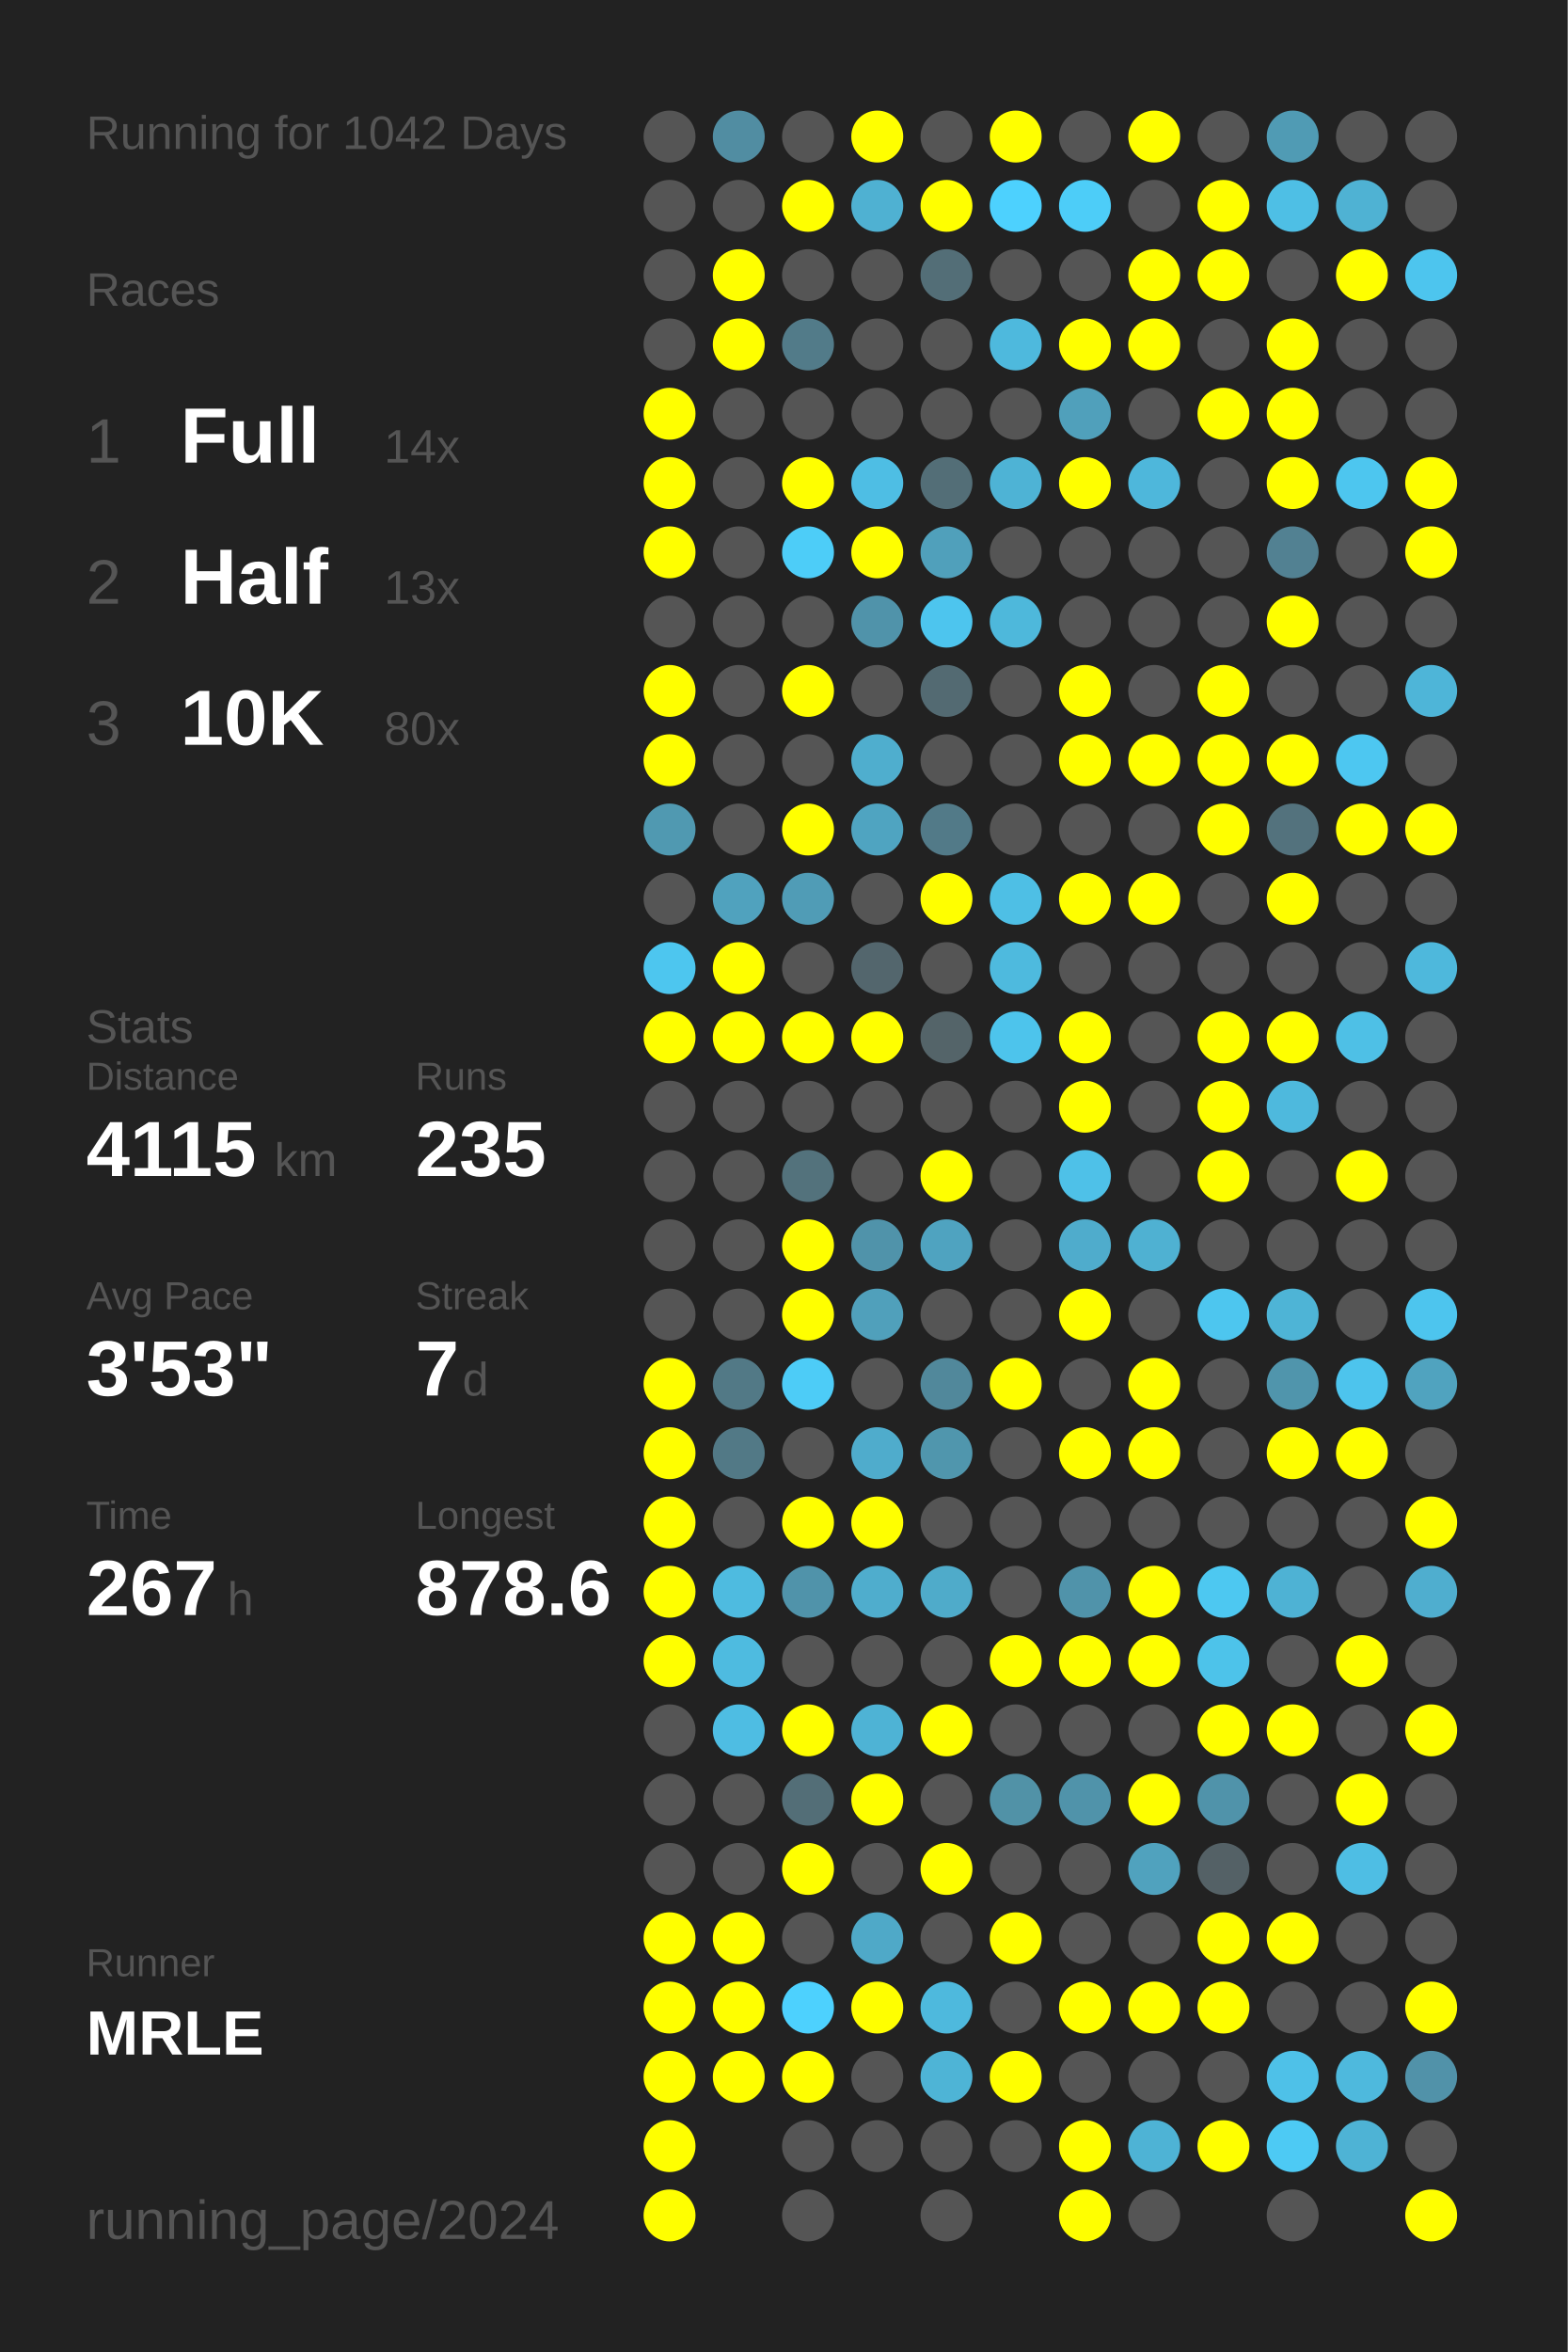
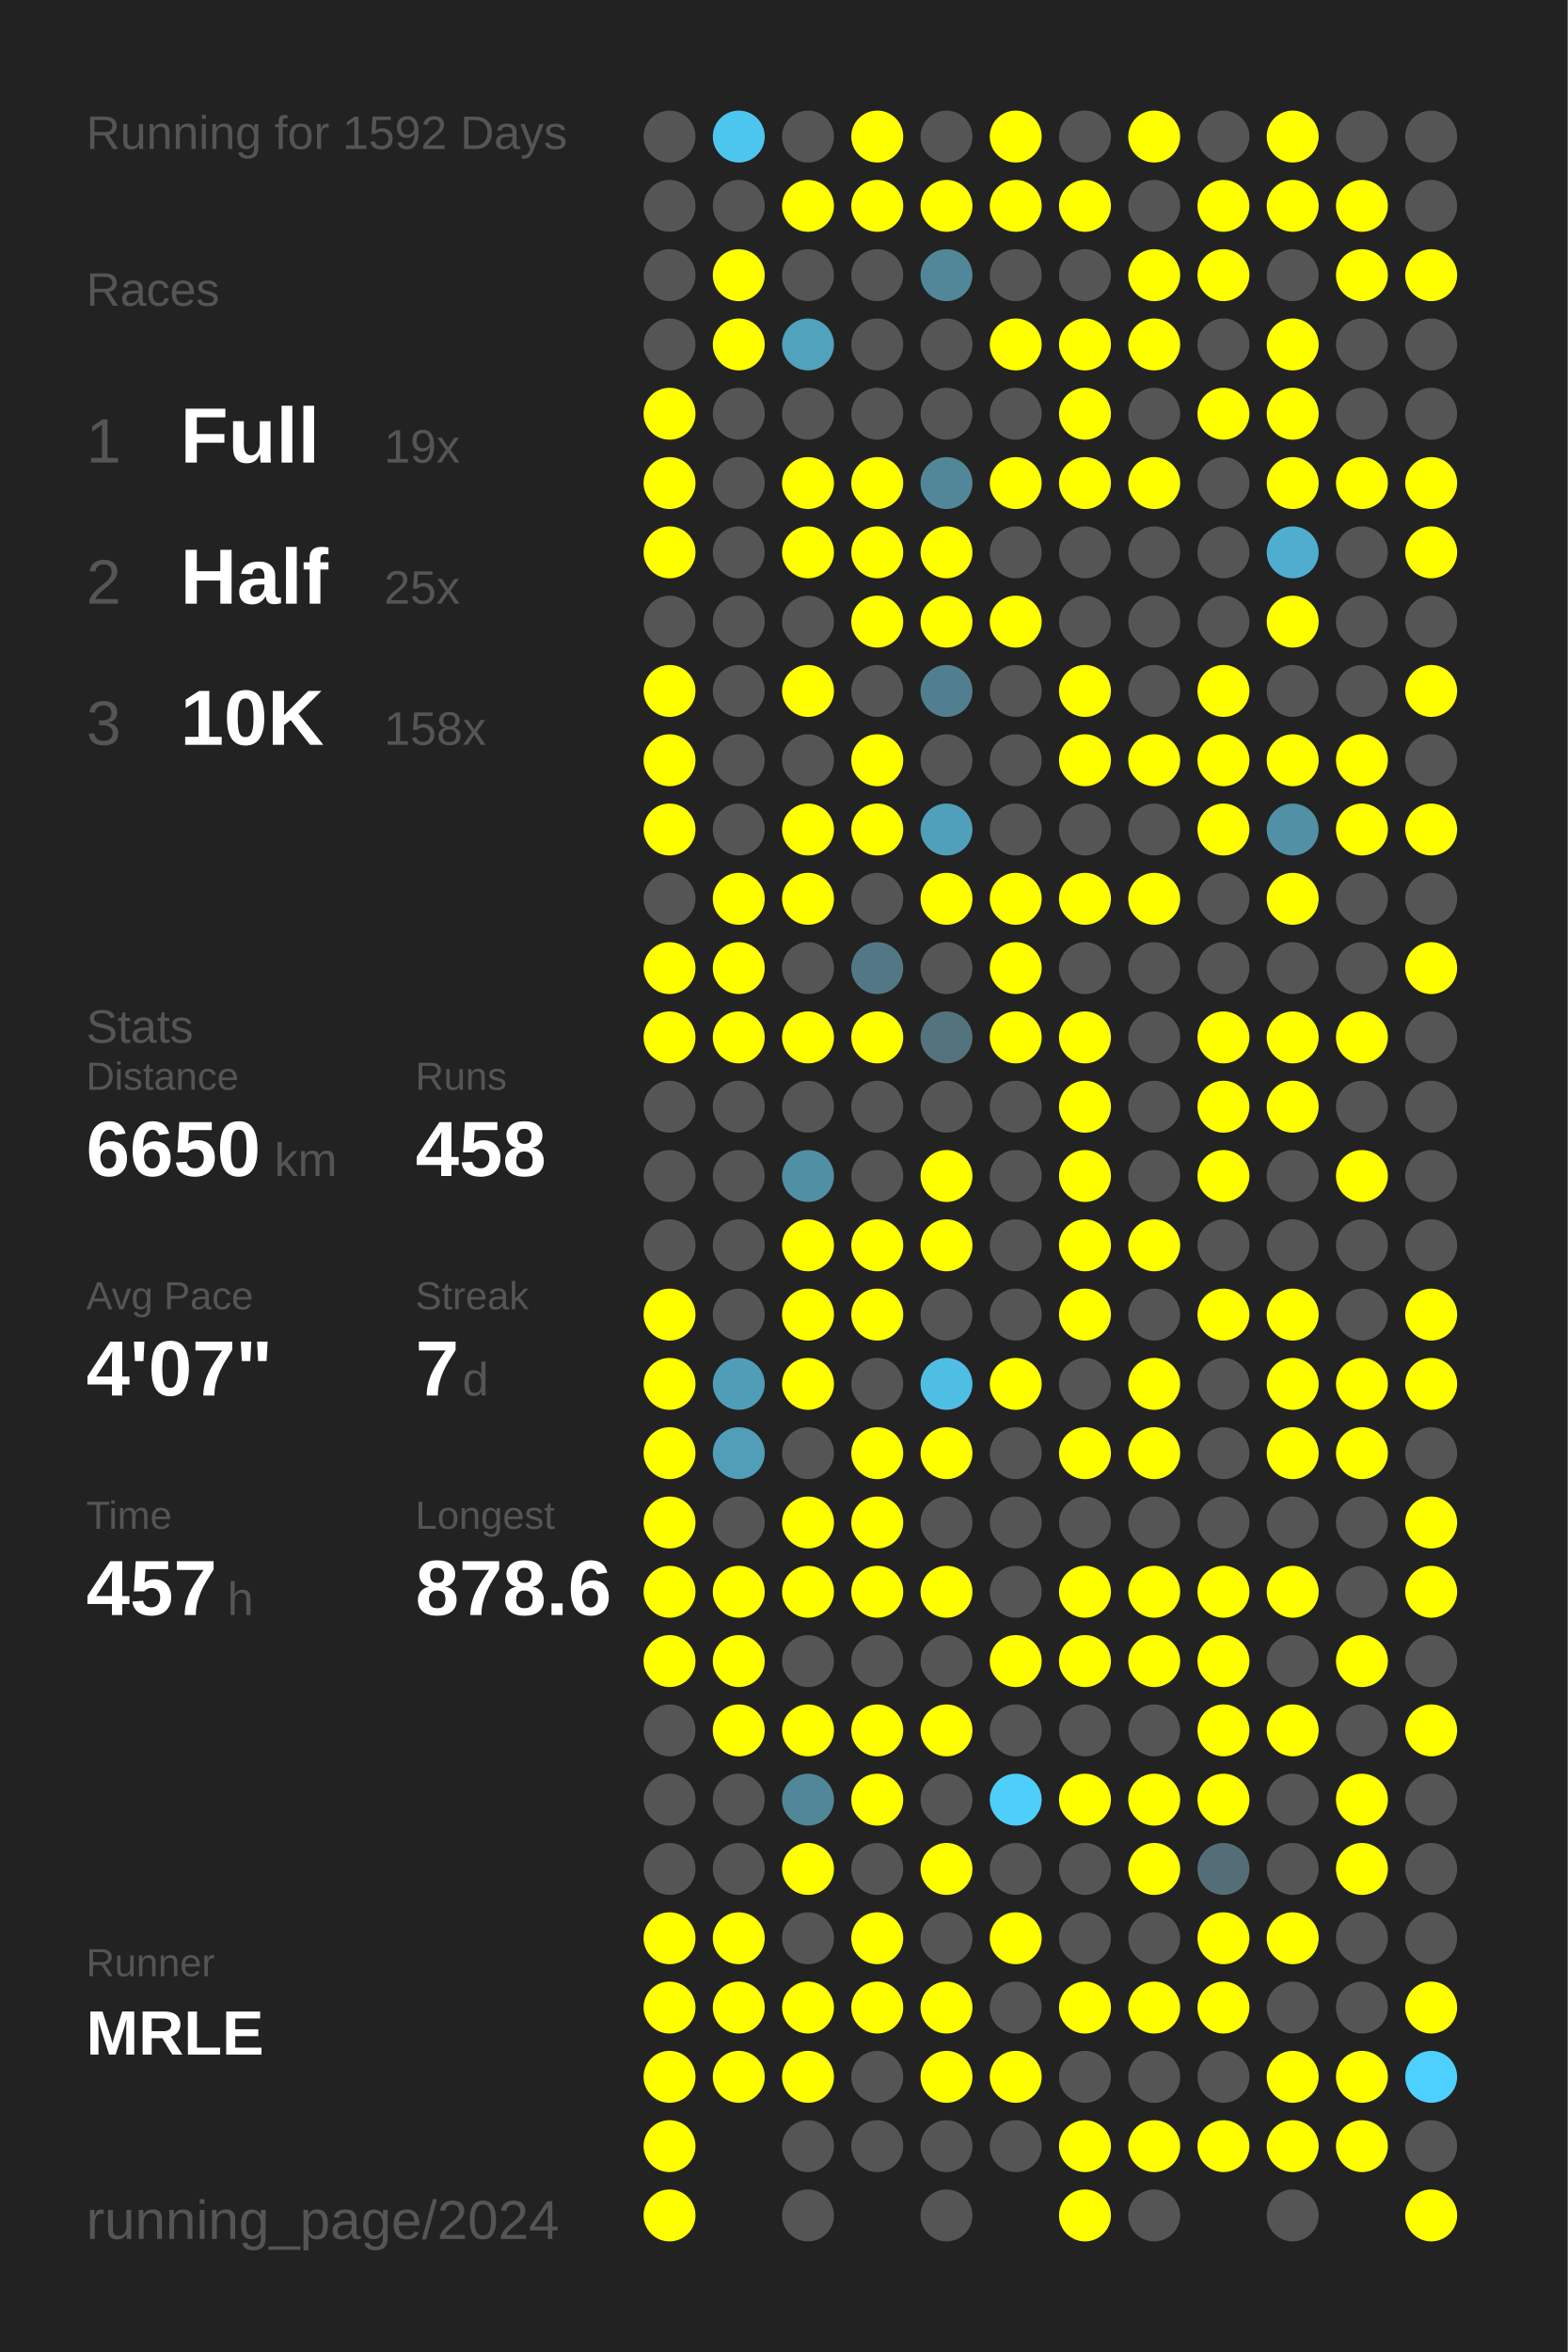
<svg xmlns="http://www.w3.org/2000/svg" baseProfile="full" height="300mm" version="1.1" viewBox="0,0,200,300" width="200mm">
  <defs />
  <rect fill="#222222" height="300" width="200" x="0" y="0" />
-   <text fill="#555555" style="font-size:6px; font-family:Arial;" x="11" y="19">Running for 1042 Days</text>
+   <text fill="#555555" style="font-size:6px; font-family:Arial;" x="11" y="19">Running for 1592 Days</text>
  <text fill="#555555" style="font-size:6px; font-family:Arial;" x="11" y="39">Races</text>
  <text fill="#555555" style="font-size:8px; font-family:Arial;" x="11" y="59">1</text>
  <text fill="#FFFFFF" style="font-size:10px; font-family:Arial; font-weight:bold;" x="23" y="59">Full</text>
-   <text fill="#555555" style="font-size:6px; font-family:Arial;" x="49" y="59">14x</text>
+   <text fill="#555555" style="font-size:6px; font-family:Arial;" x="49" y="59">19x</text>
  <text fill="#555555" style="font-size:8px; font-family:Arial;" x="11" y="77">2</text>
  <text fill="#FFFFFF" style="font-size:10px; font-family:Arial; font-weight:bold;" x="23" y="77">Half</text>
-   <text fill="#555555" style="font-size:6px; font-family:Arial;" x="49" y="77">13x</text>
+   <text fill="#555555" style="font-size:6px; font-family:Arial;" x="49" y="77">25x</text>
  <text fill="#555555" style="font-size:8px; font-family:Arial;" x="11" y="95">3</text>
  <text fill="#FFFFFF" style="font-size:10px; font-family:Arial; font-weight:bold;" x="23" y="95">10K</text>
-   <text fill="#555555" style="font-size:6px; font-family:Arial;" x="49" y="95">80x</text>
+   <text fill="#555555" style="font-size:6px; font-family:Arial;" x="49" y="95">158x</text>
  <text fill="#555555" style="font-size:6px; font-family:Arial;" x="11" y="133">Stats</text>
  <text fill="#555555" style="font-size:5px; font-family:Arial;" x="11" y="139">Distance</text>
-   <text fill="#FFFFFF" style="font-size:10px; font-family:Arial; font-weight:bold;" x="11" y="150">4115</text>
+   <text fill="#FFFFFF" style="font-size:10px; font-family:Arial; font-weight:bold;" x="11" y="150">6650</text>
  <text fill="#555555" style="font-size:6px; font-family:Arial;" x="35" y="150">km</text>
  <text fill="#555555" style="font-size:5px; font-family:Arial;" x="53" y="139">Runs</text>
-   <text fill="#FFFFFF" style="font-size:10px; font-family:Arial; font-weight:bold;" x="53" y="150">235</text>
+   <text fill="#FFFFFF" style="font-size:10px; font-family:Arial; font-weight:bold;" x="53" y="150">458</text>
  <text fill="#555555" style="font-size:5px; font-family:Arial;" x="11" y="167">Avg Pace</text>
-   <text fill="#FFFFFF" style="font-size:10px; font-family:Arial; font-weight:bold;" x="11" y="178">3'53"</text>
+   <text fill="#FFFFFF" style="font-size:10px; font-family:Arial; font-weight:bold;" x="11" y="178">4'07"</text>
  <text fill="#555555" style="font-size:5px; font-family:Arial;" x="53" y="167">Streak</text>
  <text fill="#FFFFFF" style="font-size:10px; font-family:Arial; font-weight:bold;" x="53" y="178">7</text>
  <text fill="#555555" style="font-size:6px; font-family:Arial;" x="59" y="178">d</text>
  <text fill="#555555" style="font-size:5px; font-family:Arial;" x="11" y="195">Time</text>
-   <text fill="#FFFFFF" style="font-size:10px; font-family:Arial; font-weight:bold;" x="11" y="206">267</text>
+   <text fill="#FFFFFF" style="font-size:10px; font-family:Arial; font-weight:bold;" x="11" y="206">457</text>
  <text fill="#555555" style="font-size:6px; font-family:Arial;" x="29" y="206">h</text>
  <text fill="#555555" style="font-size:5px; font-family:Arial;" x="53" y="195">Longest</text>
  <text fill="#FFFFFF" style="font-size:10px; font-family:Arial; font-weight:bold;" x="53" y="206">878.6</text>
  <text fill="#555555" style="font-size:5px; font-family:Arial;" x="11" y="252.065">Runner</text>
  <text fill="#FFFFFF" style="font-size:8px; font-family:Arial; font-weight:bold;" x="11" y="262.065">MRLE</text>
  <text fill="#555555" style="font-size:7px; font-family:Arial;" x="11" y="285.581">running_page/2024</text>
  <circle cx="85.417" cy="17.419" fill="#555555" r="3.312" />
  <circle cx="85.417" cy="26.258" fill="#555555" r="3.312" />
  <circle cx="85.417" cy="35.097" fill="#555555" r="3.312" />
  <circle cx="85.417" cy="43.935" fill="#555555" r="3.312" />
  <circle cx="85.417" cy="52.774" fill="#FFFF00" r="3.312" />
  <circle cx="85.417" cy="61.613" fill="#FFFF00" r="3.312" />
  <circle cx="85.417" cy="70.452" fill="#FFFF00" r="3.312" />
  <circle cx="85.417" cy="79.29" fill="#555555" r="3.312" />
  <circle cx="85.417" cy="88.129" fill="#FFFF00" r="3.312" />
  <circle cx="85.417" cy="96.968" fill="#FFFF00" r="3.312" />
-   <circle cx="85.417" cy="105.806" fill="#5099b1" r="3.312" />
+   <circle cx="85.417" cy="105.806" fill="#FFFF00" r="3.312" />
  <circle cx="85.417" cy="114.645" fill="#555555" r="3.312" />
-   <circle cx="85.417" cy="123.484" fill="#4dc6ef" r="3.312" />
+   <circle cx="85.417" cy="123.484" fill="#FFFF00" r="3.312" />
  <circle cx="85.417" cy="132.323" fill="#FFFF00" r="3.312" />
  <circle cx="85.417" cy="141.161" fill="#555555" r="3.312" />
  <circle cx="85.417" cy="150" fill="#555555" r="3.312" />
  <circle cx="85.417" cy="158.839" fill="#555555" r="3.312" />
-   <circle cx="85.417" cy="167.677" fill="#555555" r="3.312" />
+   <circle cx="85.417" cy="167.677" fill="#FFFF00" r="3.312" />
  <circle cx="85.417" cy="176.516" fill="#FFFF00" r="3.312" />
  <circle cx="85.417" cy="185.355" fill="#FFFF00" r="3.312" />
  <circle cx="85.417" cy="194.194" fill="#FFFF00" r="3.312" />
  <circle cx="85.417" cy="203.032" fill="#FFFF00" r="3.312" />
  <circle cx="85.417" cy="211.871" fill="#FFFF00" r="3.312" />
  <circle cx="85.417" cy="220.71" fill="#555555" r="3.312" />
  <circle cx="85.417" cy="229.548" fill="#555555" r="3.312" />
  <circle cx="85.417" cy="238.387" fill="#555555" r="3.312" />
  <circle cx="85.417" cy="247.226" fill="#FFFF00" r="3.312" />
  <circle cx="85.417" cy="256.065" fill="#FFFF00" r="3.312" />
  <circle cx="85.417" cy="264.903" fill="#FFFF00" r="3.312" />
  <circle cx="85.417" cy="273.742" fill="#FFFF00" r="3.312" />
  <circle cx="85.417" cy="282.581" fill="#FFFF00" r="3.312" />
-   <circle cx="94.25" cy="17.419" fill="#518da2" r="3.312" />
+   <circle cx="94.25" cy="17.419" fill="#4dc6ef" r="3.312" />
  <circle cx="94.25" cy="26.258" fill="#555555" r="3.312" />
  <circle cx="94.25" cy="35.097" fill="#FFFF00" r="3.312" />
  <circle cx="94.25" cy="43.935" fill="#FFFF00" r="3.312" />
  <circle cx="94.25" cy="52.774" fill="#555555" r="3.312" />
  <circle cx="94.25" cy="61.613" fill="#555555" r="3.312" />
  <circle cx="94.25" cy="70.452" fill="#555555" r="3.312" />
  <circle cx="94.25" cy="79.29" fill="#555555" r="3.312" />
  <circle cx="94.25" cy="88.129" fill="#555555" r="3.312" />
  <circle cx="94.25" cy="96.968" fill="#555555" r="3.312" />
  <circle cx="94.25" cy="105.806" fill="#555555" r="3.312" />
-   <circle cx="94.25" cy="114.645" fill="#50a2be" r="3.312" />
+   <circle cx="94.25" cy="114.645" fill="#FFFF00" r="3.312" />
  <circle cx="94.25" cy="123.484" fill="#FFFF00" r="3.312" />
  <circle cx="94.25" cy="132.323" fill="#FFFF00" r="3.312" />
  <circle cx="94.25" cy="141.161" fill="#555555" r="3.312" />
  <circle cx="94.25" cy="150" fill="#555555" r="3.312" />
  <circle cx="94.25" cy="158.839" fill="#555555" r="3.312" />
  <circle cx="94.25" cy="167.677" fill="#555555" r="3.312" />
-   <circle cx="94.25" cy="176.516" fill="#527986" r="3.312" />
-   <circle cx="94.25" cy="185.355" fill="#527986" r="3.312" />
+   <circle cx="94.25" cy="176.516" fill="#509db7" r="3.312" />
+   <circle cx="94.25" cy="185.355" fill="#509eb8" r="3.312" />
  <circle cx="94.25" cy="194.194" fill="#555555" r="3.312" />
-   <circle cx="94.25" cy="203.032" fill="#4ebbe0" r="3.312" />
-   <circle cx="94.25" cy="211.871" fill="#4ebbe0" r="3.312" />
-   <circle cx="94.25" cy="220.71" fill="#4ebde3" r="3.312" />
+   <circle cx="94.25" cy="203.032" fill="#FFFF00" r="3.312" />
+   <circle cx="94.25" cy="211.871" fill="#FFFF00" r="3.312" />
+   <circle cx="94.25" cy="220.71" fill="#FFFF00" r="3.312" />
  <circle cx="94.25" cy="229.548" fill="#555555" r="3.312" />
  <circle cx="94.25" cy="238.387" fill="#555555" r="3.312" />
  <circle cx="94.25" cy="247.226" fill="#FFFF00" r="3.312" />
  <circle cx="94.25" cy="256.065" fill="#FFFF00" r="3.312" />
  <circle cx="94.25" cy="264.903" fill="#FFFF00" r="3.312" />
  <circle cx="103.083" cy="17.419" fill="#555555" r="3.312" />
  <circle cx="103.083" cy="26.258" fill="#FFFF00" r="3.312" />
  <circle cx="103.083" cy="35.097" fill="#555555" r="3.312" />
-   <circle cx="103.083" cy="43.935" fill="#527b89" r="3.312" />
+   <circle cx="103.083" cy="43.935" fill="#50a2bd" r="3.312" />
  <circle cx="103.083" cy="52.774" fill="#555555" r="3.312" />
  <circle cx="103.083" cy="61.613" fill="#FFFF00" r="3.312" />
-   <circle cx="103.083" cy="70.452" fill="#4dcdf8" r="3.312" />
+   <circle cx="103.083" cy="70.452" fill="#FFFF00" r="3.312" />
  <circle cx="103.083" cy="79.29" fill="#555555" r="3.312" />
  <circle cx="103.083" cy="88.129" fill="#FFFF00" r="3.312" />
  <circle cx="103.083" cy="96.968" fill="#555555" r="3.312" />
  <circle cx="103.083" cy="105.806" fill="#FFFF00" r="3.312" />
-   <circle cx="103.083" cy="114.645" fill="#509cb6" r="3.312" />
+   <circle cx="103.083" cy="114.645" fill="#FFFF00" r="3.312" />
  <circle cx="103.083" cy="123.484" fill="#555555" r="3.312" />
  <circle cx="103.083" cy="132.323" fill="#FFFF00" r="3.312" />
  <circle cx="103.083" cy="141.161" fill="#555555" r="3.312" />
-   <circle cx="103.083" cy="150" fill="#53727c" r="3.312" />
+   <circle cx="103.083" cy="150" fill="#518fa4" r="3.312" />
  <circle cx="103.083" cy="158.839" fill="#FFFF00" r="3.312" />
  <circle cx="103.083" cy="167.677" fill="#FFFF00" r="3.312" />
-   <circle cx="103.083" cy="176.516" fill="#4dccf7" r="3.312" />
+   <circle cx="103.083" cy="176.516" fill="#FFFF00" r="3.312" />
  <circle cx="103.083" cy="185.355" fill="#555555" r="3.312" />
  <circle cx="103.083" cy="194.194" fill="#FFFF00" r="3.312" />
-   <circle cx="103.083" cy="203.032" fill="#5093aa" r="3.312" />
+   <circle cx="103.083" cy="203.032" fill="#FFFF00" r="3.312" />
  <circle cx="103.083" cy="211.871" fill="#555555" r="3.312" />
  <circle cx="103.083" cy="220.71" fill="#FFFF00" r="3.312" />
-   <circle cx="103.083" cy="229.548" fill="#536e77" r="3.312" />
+   <circle cx="103.083" cy="229.548" fill="#518799" r="3.312" />
  <circle cx="103.083" cy="238.387" fill="#FFFF00" r="3.312" />
  <circle cx="103.083" cy="247.226" fill="#555555" r="3.312" />
-   <circle cx="103.083" cy="256.065" fill="#4dd1fe" r="3.312" />
+   <circle cx="103.083" cy="256.065" fill="#FFFF00" r="3.312" />
  <circle cx="103.083" cy="264.903" fill="#FFFF00" r="3.312" />
  <circle cx="103.083" cy="273.742" fill="#555555" r="3.312" />
  <circle cx="103.083" cy="282.581" fill="#555555" r="3.312" />
  <circle cx="111.917" cy="17.419" fill="#FFFF00" r="3.312" />
-   <circle cx="111.917" cy="26.258" fill="#4fb1d2" r="3.312" />
+   <circle cx="111.917" cy="26.258" fill="#FFFF00" r="3.312" />
  <circle cx="111.917" cy="35.097" fill="#555555" r="3.312" />
  <circle cx="111.917" cy="43.935" fill="#555555" r="3.312" />
  <circle cx="111.917" cy="52.774" fill="#555555" r="3.312" />
-   <circle cx="111.917" cy="61.613" fill="#4ebee4" r="3.312" />
+   <circle cx="111.917" cy="61.613" fill="#FFFF00" r="3.312" />
  <circle cx="111.917" cy="70.452" fill="#FFFF00" r="3.312" />
-   <circle cx="111.917" cy="79.29" fill="#5093aa" r="3.312" />
+   <circle cx="111.917" cy="79.29" fill="#FFFF00" r="3.312" />
  <circle cx="111.917" cy="88.129" fill="#555555" r="3.312" />
-   <circle cx="111.917" cy="96.968" fill="#4faece" r="3.312" />
-   <circle cx="111.917" cy="105.806" fill="#4fa4c1" r="3.312" />
+   <circle cx="111.917" cy="96.968" fill="#FFFF00" r="3.312" />
+   <circle cx="111.917" cy="105.806" fill="#FFFF00" r="3.312" />
  <circle cx="111.917" cy="114.645" fill="#555555" r="3.312" />
-   <circle cx="111.917" cy="123.484" fill="#53666d" r="3.312" />
+   <circle cx="111.917" cy="123.484" fill="#527885" r="3.312" />
  <circle cx="111.917" cy="132.323" fill="#FFFF00" r="3.312" />
  <circle cx="111.917" cy="141.161" fill="#555555" r="3.312" />
  <circle cx="111.917" cy="150" fill="#555555" r="3.312" />
-   <circle cx="111.917" cy="158.839" fill="#5093aa" r="3.312" />
-   <circle cx="111.917" cy="167.677" fill="#50a0bb" r="3.312" />
+   <circle cx="111.917" cy="158.839" fill="#FFFF00" r="3.312" />
+   <circle cx="111.917" cy="167.677" fill="#FFFF00" r="3.312" />
  <circle cx="111.917" cy="176.516" fill="#555555" r="3.312" />
-   <circle cx="111.917" cy="185.355" fill="#4faccc" r="3.312" />
+   <circle cx="111.917" cy="185.355" fill="#FFFF00" r="3.312" />
  <circle cx="111.917" cy="194.194" fill="#FFFF00" r="3.312" />
-   <circle cx="111.917" cy="203.032" fill="#4fadcd" r="3.312" />
+   <circle cx="111.917" cy="203.032" fill="#FFFF00" r="3.312" />
  <circle cx="111.917" cy="211.871" fill="#555555" r="3.312" />
-   <circle cx="111.917" cy="220.71" fill="#4eb3d5" r="3.312" />
+   <circle cx="111.917" cy="220.71" fill="#FFFF00" r="3.312" />
  <circle cx="111.917" cy="229.548" fill="#FFFF00" r="3.312" />
  <circle cx="111.917" cy="238.387" fill="#555555" r="3.312" />
-   <circle cx="111.917" cy="247.226" fill="#4fa9c8" r="3.312" />
+   <circle cx="111.917" cy="247.226" fill="#FFFF00" r="3.312" />
  <circle cx="111.917" cy="256.065" fill="#FFFF00" r="3.312" />
  <circle cx="111.917" cy="264.903" fill="#555555" r="3.312" />
  <circle cx="111.917" cy="273.742" fill="#555555" r="3.312" />
  <circle cx="120.75" cy="17.419" fill="#555555" r="3.312" />
  <circle cx="120.75" cy="26.258" fill="#FFFF00" r="3.312" />
-   <circle cx="120.75" cy="35.097" fill="#536e77" r="3.312" />
+   <circle cx="120.75" cy="35.097" fill="#518799" r="3.312" />
  <circle cx="120.75" cy="43.935" fill="#555555" r="3.312" />
  <circle cx="120.75" cy="52.774" fill="#555555" r="3.312" />
-   <circle cx="120.75" cy="61.613" fill="#536e77" r="3.312" />
-   <circle cx="120.75" cy="70.452" fill="#50a0bb" r="3.312" />
-   <circle cx="120.75" cy="79.29" fill="#4dc5ee" r="3.312" />
-   <circle cx="120.75" cy="88.129" fill="#536a72" r="3.312" />
+   <circle cx="120.75" cy="61.613" fill="#518799" r="3.312" />
+   <circle cx="120.75" cy="70.452" fill="#FFFF00" r="3.312" />
+   <circle cx="120.75" cy="79.29" fill="#FFFF00" r="3.312" />
+   <circle cx="120.75" cy="88.129" fill="#527f8f" r="3.312" />
  <circle cx="120.75" cy="96.968" fill="#555555" r="3.312" />
-   <circle cx="120.75" cy="105.806" fill="#527a88" r="3.312" />
+   <circle cx="120.75" cy="105.806" fill="#50a0bb" r="3.312" />
  <circle cx="120.75" cy="114.645" fill="#FFFF00" r="3.312" />
  <circle cx="120.75" cy="123.484" fill="#555555" r="3.312" />
-   <circle cx="120.75" cy="132.323" fill="#546469" r="3.312" />
+   <circle cx="120.75" cy="132.323" fill="#53737e" r="3.312" />
  <circle cx="120.75" cy="141.161" fill="#555555" r="3.312" />
  <circle cx="120.75" cy="150" fill="#FFFF00" r="3.312" />
-   <circle cx="120.75" cy="158.839" fill="#4fa3c0" r="3.312" />
+   <circle cx="120.75" cy="158.839" fill="#FFFF00" r="3.312" />
  <circle cx="120.75" cy="167.677" fill="#555555" r="3.312" />
-   <circle cx="120.75" cy="176.516" fill="#51889b" r="3.312" />
-   <circle cx="120.75" cy="185.355" fill="#5096ad" r="3.312" />
+   <circle cx="120.75" cy="176.516" fill="#4ebee4" r="3.312" />
+   <circle cx="120.75" cy="185.355" fill="#FFFF00" r="3.312" />
  <circle cx="120.75" cy="194.194" fill="#555555" r="3.312" />
-   <circle cx="120.75" cy="203.032" fill="#4fabca" r="3.312" />
+   <circle cx="120.75" cy="203.032" fill="#FFFF00" r="3.312" />
  <circle cx="120.75" cy="211.871" fill="#555555" r="3.312" />
  <circle cx="120.75" cy="220.71" fill="#FFFF00" r="3.312" />
  <circle cx="120.75" cy="229.548" fill="#555555" r="3.312" />
  <circle cx="120.75" cy="238.387" fill="#FFFF00" r="3.312" />
  <circle cx="120.75" cy="247.226" fill="#555555" r="3.312" />
-   <circle cx="120.75" cy="256.065" fill="#4eb9dd" r="3.312" />
-   <circle cx="120.75" cy="264.903" fill="#4eb4d6" r="3.312" />
+   <circle cx="120.75" cy="256.065" fill="#FFFF00" r="3.312" />
+   <circle cx="120.75" cy="264.903" fill="#FFFF00" r="3.312" />
  <circle cx="120.75" cy="273.742" fill="#555555" r="3.312" />
  <circle cx="120.75" cy="282.581" fill="#555555" r="3.312" />
  <circle cx="129.583" cy="17.419" fill="#FFFF00" r="3.312" />
-   <circle cx="129.583" cy="26.258" fill="#4dd1fe" r="3.312" />
+   <circle cx="129.583" cy="26.258" fill="#FFFF00" r="3.312" />
  <circle cx="129.583" cy="35.097" fill="#555555" r="3.312" />
-   <circle cx="129.583" cy="43.935" fill="#4eb9dd" r="3.312" />
+   <circle cx="129.583" cy="43.935" fill="#FFFF00" r="3.312" />
  <circle cx="129.583" cy="52.774" fill="#555555" r="3.312" />
-   <circle cx="129.583" cy="61.613" fill="#4eb3d5" r="3.312" />
+   <circle cx="129.583" cy="61.613" fill="#FFFF00" r="3.312" />
  <circle cx="129.583" cy="70.452" fill="#555555" r="3.312" />
-   <circle cx="129.583" cy="79.29" fill="#4eb8db" r="3.312" />
+   <circle cx="129.583" cy="79.29" fill="#FFFF00" r="3.312" />
  <circle cx="129.583" cy="88.129" fill="#555555" r="3.312" />
  <circle cx="129.583" cy="96.968" fill="#555555" r="3.312" />
  <circle cx="129.583" cy="105.806" fill="#555555" r="3.312" />
-   <circle cx="129.583" cy="114.645" fill="#4ebfe5" r="3.312" />
-   <circle cx="129.583" cy="123.484" fill="#4ebade" r="3.312" />
-   <circle cx="129.583" cy="132.323" fill="#4dc4ec" r="3.312" />
+   <circle cx="129.583" cy="114.645" fill="#FFFF00" r="3.312" />
+   <circle cx="129.583" cy="123.484" fill="#FFFF00" r="3.312" />
+   <circle cx="129.583" cy="132.323" fill="#FFFF00" r="3.312" />
  <circle cx="129.583" cy="141.161" fill="#555555" r="3.312" />
  <circle cx="129.583" cy="150" fill="#555555" r="3.312" />
  <circle cx="129.583" cy="158.839" fill="#555555" r="3.312" />
  <circle cx="129.583" cy="167.677" fill="#555555" r="3.312" />
  <circle cx="129.583" cy="176.516" fill="#FFFF00" r="3.312" />
  <circle cx="129.583" cy="185.355" fill="#555555" r="3.312" />
  <circle cx="129.583" cy="194.194" fill="#555555" r="3.312" />
  <circle cx="129.583" cy="203.032" fill="#555555" r="3.312" />
  <circle cx="129.583" cy="211.871" fill="#FFFF00" r="3.312" />
  <circle cx="129.583" cy="220.71" fill="#555555" r="3.312" />
-   <circle cx="129.583" cy="229.548" fill="#5192a7" r="3.312" />
+   <circle cx="129.583" cy="229.548" fill="#4dcffa" r="3.312" />
  <circle cx="129.583" cy="238.387" fill="#555555" r="3.312" />
  <circle cx="129.583" cy="247.226" fill="#FFFF00" r="3.312" />
  <circle cx="129.583" cy="256.065" fill="#555555" r="3.312" />
  <circle cx="129.583" cy="264.903" fill="#FFFF00" r="3.312" />
  <circle cx="129.583" cy="273.742" fill="#555555" r="3.312" />
  <circle cx="138.417" cy="17.419" fill="#555555" r="3.312" />
-   <circle cx="138.417" cy="26.258" fill="#4dcdf8" r="3.312" />
+   <circle cx="138.417" cy="26.258" fill="#FFFF00" r="3.312" />
  <circle cx="138.417" cy="35.097" fill="#555555" r="3.312" />
  <circle cx="138.417" cy="43.935" fill="#FFFF00" r="3.312" />
-   <circle cx="138.417" cy="52.774" fill="#50a0bb" r="3.312" />
+   <circle cx="138.417" cy="52.774" fill="#FFFF00" r="3.312" />
  <circle cx="138.417" cy="61.613" fill="#FFFF00" r="3.312" />
  <circle cx="138.417" cy="70.452" fill="#555555" r="3.312" />
  <circle cx="138.417" cy="79.29" fill="#555555" r="3.312" />
  <circle cx="138.417" cy="88.129" fill="#FFFF00" r="3.312" />
  <circle cx="138.417" cy="96.968" fill="#FFFF00" r="3.312" />
  <circle cx="138.417" cy="105.806" fill="#555555" r="3.312" />
  <circle cx="138.417" cy="114.645" fill="#FFFF00" r="3.312" />
  <circle cx="138.417" cy="123.484" fill="#555555" r="3.312" />
  <circle cx="138.417" cy="132.323" fill="#FFFF00" r="3.312" />
  <circle cx="138.417" cy="141.161" fill="#FFFF00" r="3.312" />
-   <circle cx="138.417" cy="150" fill="#4ec1e8" r="3.312" />
-   <circle cx="138.417" cy="158.839" fill="#4faccc" r="3.312" />
+   <circle cx="138.417" cy="150" fill="#FFFF00" r="3.312" />
+   <circle cx="138.417" cy="158.839" fill="#FFFF00" r="3.312" />
  <circle cx="138.417" cy="167.677" fill="#FFFF00" r="3.312" />
  <circle cx="138.417" cy="176.516" fill="#555555" r="3.312" />
  <circle cx="138.417" cy="185.355" fill="#FFFF00" r="3.312" />
  <circle cx="138.417" cy="194.194" fill="#555555" r="3.312" />
-   <circle cx="138.417" cy="203.032" fill="#5093aa" r="3.312" />
+   <circle cx="138.417" cy="203.032" fill="#FFFF00" r="3.312" />
  <circle cx="138.417" cy="211.871" fill="#FFFF00" r="3.312" />
  <circle cx="138.417" cy="220.71" fill="#555555" r="3.312" />
-   <circle cx="138.417" cy="229.548" fill="#5093aa" r="3.312" />
+   <circle cx="138.417" cy="229.548" fill="#FFFF00" r="3.312" />
  <circle cx="138.417" cy="238.387" fill="#555555" r="3.312" />
  <circle cx="138.417" cy="247.226" fill="#555555" r="3.312" />
  <circle cx="138.417" cy="256.065" fill="#FFFF00" r="3.312" />
  <circle cx="138.417" cy="264.903" fill="#555555" r="3.312" />
  <circle cx="138.417" cy="273.742" fill="#FFFF00" r="3.312" />
  <circle cx="138.417" cy="282.581" fill="#FFFF00" r="3.312" />
  <circle cx="147.25" cy="17.419" fill="#FFFF00" r="3.312" />
  <circle cx="147.25" cy="26.258" fill="#555555" r="3.312" />
  <circle cx="147.25" cy="35.097" fill="#FFFF00" r="3.312" />
  <circle cx="147.25" cy="43.935" fill="#FFFF00" r="3.312" />
  <circle cx="147.25" cy="52.774" fill="#555555" r="3.312" />
-   <circle cx="147.25" cy="61.613" fill="#4eb7db" r="3.312" />
+   <circle cx="147.25" cy="61.613" fill="#FFFF00" r="3.312" />
  <circle cx="147.25" cy="70.452" fill="#555555" r="3.312" />
  <circle cx="147.25" cy="79.29" fill="#555555" r="3.312" />
  <circle cx="147.25" cy="88.129" fill="#555555" r="3.312" />
  <circle cx="147.25" cy="96.968" fill="#FFFF00" r="3.312" />
  <circle cx="147.25" cy="105.806" fill="#555555" r="3.312" />
  <circle cx="147.25" cy="114.645" fill="#FFFF00" r="3.312" />
  <circle cx="147.25" cy="123.484" fill="#555555" r="3.312" />
  <circle cx="147.25" cy="132.323" fill="#555555" r="3.312" />
  <circle cx="147.25" cy="141.161" fill="#555555" r="3.312" />
  <circle cx="147.25" cy="150" fill="#555555" r="3.312" />
-   <circle cx="147.25" cy="158.839" fill="#4fb1d2" r="3.312" />
+   <circle cx="147.25" cy="158.839" fill="#FFFF00" r="3.312" />
  <circle cx="147.25" cy="167.677" fill="#555555" r="3.312" />
  <circle cx="147.25" cy="176.516" fill="#FFFF00" r="3.312" />
  <circle cx="147.25" cy="185.355" fill="#FFFF00" r="3.312" />
  <circle cx="147.25" cy="194.194" fill="#555555" r="3.312" />
  <circle cx="147.25" cy="203.032" fill="#FFFF00" r="3.312" />
  <circle cx="147.25" cy="211.871" fill="#FFFF00" r="3.312" />
  <circle cx="147.25" cy="220.71" fill="#555555" r="3.312" />
  <circle cx="147.25" cy="229.548" fill="#FFFF00" r="3.312" />
-   <circle cx="147.25" cy="238.387" fill="#50a2be" r="3.312" />
+   <circle cx="147.25" cy="238.387" fill="#FFFF00" r="3.312" />
  <circle cx="147.25" cy="247.226" fill="#555555" r="3.312" />
  <circle cx="147.25" cy="256.065" fill="#FFFF00" r="3.312" />
  <circle cx="147.25" cy="264.903" fill="#555555" r="3.312" />
-   <circle cx="147.25" cy="273.742" fill="#4eb3d5" r="3.312" />
+   <circle cx="147.25" cy="273.742" fill="#FFFF00" r="3.312" />
  <circle cx="147.25" cy="282.581" fill="#555555" r="3.312" />
  <circle cx="156.083" cy="17.419" fill="#555555" r="3.312" />
  <circle cx="156.083" cy="26.258" fill="#FFFF00" r="3.312" />
  <circle cx="156.083" cy="35.097" fill="#FFFF00" r="3.312" />
  <circle cx="156.083" cy="43.935" fill="#555555" r="3.312" />
  <circle cx="156.083" cy="52.774" fill="#FFFF00" r="3.312" />
  <circle cx="156.083" cy="61.613" fill="#555555" r="3.312" />
  <circle cx="156.083" cy="70.452" fill="#555555" r="3.312" />
  <circle cx="156.083" cy="79.29" fill="#555555" r="3.312" />
  <circle cx="156.083" cy="88.129" fill="#FFFF00" r="3.312" />
  <circle cx="156.083" cy="96.968" fill="#FFFF00" r="3.312" />
  <circle cx="156.083" cy="105.806" fill="#FFFF00" r="3.312" />
  <circle cx="156.083" cy="114.645" fill="#555555" r="3.312" />
  <circle cx="156.083" cy="123.484" fill="#555555" r="3.312" />
  <circle cx="156.083" cy="132.323" fill="#FFFF00" r="3.312" />
  <circle cx="156.083" cy="141.161" fill="#FFFF00" r="3.312" />
  <circle cx="156.083" cy="150" fill="#FFFF00" r="3.312" />
  <circle cx="156.083" cy="158.839" fill="#555555" r="3.312" />
-   <circle cx="156.083" cy="167.677" fill="#4dc6ef" r="3.312" />
+   <circle cx="156.083" cy="167.677" fill="#FFFF00" r="3.312" />
  <circle cx="156.083" cy="176.516" fill="#555555" r="3.312" />
  <circle cx="156.083" cy="185.355" fill="#555555" r="3.312" />
  <circle cx="156.083" cy="194.194" fill="#555555" r="3.312" />
-   <circle cx="156.083" cy="203.032" fill="#4dc8f1" r="3.312" />
-   <circle cx="156.083" cy="211.871" fill="#4dc3ea" r="3.312" />
+   <circle cx="156.083" cy="203.032" fill="#FFFF00" r="3.312" />
+   <circle cx="156.083" cy="211.871" fill="#FFFF00" r="3.312" />
  <circle cx="156.083" cy="220.71" fill="#FFFF00" r="3.312" />
-   <circle cx="156.083" cy="229.548" fill="#5093aa" r="3.312" />
-   <circle cx="156.083" cy="238.387" fill="#546166" r="3.312" />
+   <circle cx="156.083" cy="229.548" fill="#FFFF00" r="3.312" />
+   <circle cx="156.083" cy="238.387" fill="#536e77" r="3.312" />
  <circle cx="156.083" cy="247.226" fill="#FFFF00" r="3.312" />
  <circle cx="156.083" cy="256.065" fill="#FFFF00" r="3.312" />
  <circle cx="156.083" cy="264.903" fill="#555555" r="3.312" />
  <circle cx="156.083" cy="273.742" fill="#FFFF00" r="3.312" />
-   <circle cx="164.917" cy="17.419" fill="#509bb4" r="3.312" />
-   <circle cx="164.917" cy="26.258" fill="#4ebfe5" r="3.312" />
+   <circle cx="164.917" cy="17.419" fill="#FFFF00" r="3.312" />
+   <circle cx="164.917" cy="26.258" fill="#FFFF00" r="3.312" />
  <circle cx="164.917" cy="35.097" fill="#555555" r="3.312" />
  <circle cx="164.917" cy="43.935" fill="#FFFF00" r="3.312" />
  <circle cx="164.917" cy="52.774" fill="#FFFF00" r="3.312" />
  <circle cx="164.917" cy="61.613" fill="#FFFF00" r="3.312" />
-   <circle cx="164.917" cy="70.452" fill="#528192" r="3.312" />
+   <circle cx="164.917" cy="70.452" fill="#4faecf" r="3.312" />
  <circle cx="164.917" cy="79.29" fill="#FFFF00" r="3.312" />
  <circle cx="164.917" cy="88.129" fill="#555555" r="3.312" />
  <circle cx="164.917" cy="96.968" fill="#FFFF00" r="3.312" />
-   <circle cx="164.917" cy="105.806" fill="#53727d" r="3.312" />
+   <circle cx="164.917" cy="105.806" fill="#5190a5" r="3.312" />
  <circle cx="164.917" cy="114.645" fill="#FFFF00" r="3.312" />
  <circle cx="164.917" cy="123.484" fill="#555555" r="3.312" />
  <circle cx="164.917" cy="132.323" fill="#FFFF00" r="3.312" />
-   <circle cx="164.917" cy="141.161" fill="#4eb9dd" r="3.312" />
+   <circle cx="164.917" cy="141.161" fill="#FFFF00" r="3.312" />
  <circle cx="164.917" cy="150" fill="#555555" r="3.312" />
  <circle cx="164.917" cy="158.839" fill="#555555" r="3.312" />
-   <circle cx="164.917" cy="167.677" fill="#4eb4d6" r="3.312" />
-   <circle cx="164.917" cy="176.516" fill="#5095ac" r="3.312" />
+   <circle cx="164.917" cy="167.677" fill="#FFFF00" r="3.312" />
+   <circle cx="164.917" cy="176.516" fill="#FFFF00" r="3.312" />
  <circle cx="164.917" cy="185.355" fill="#FFFF00" r="3.312" />
  <circle cx="164.917" cy="194.194" fill="#555555" r="3.312" />
-   <circle cx="164.917" cy="203.032" fill="#4eb2d4" r="3.312" />
+   <circle cx="164.917" cy="203.032" fill="#FFFF00" r="3.312" />
  <circle cx="164.917" cy="211.871" fill="#555555" r="3.312" />
  <circle cx="164.917" cy="220.71" fill="#FFFF00" r="3.312" />
  <circle cx="164.917" cy="229.548" fill="#555555" r="3.312" />
  <circle cx="164.917" cy="238.387" fill="#555555" r="3.312" />
  <circle cx="164.917" cy="247.226" fill="#FFFF00" r="3.312" />
  <circle cx="164.917" cy="256.065" fill="#555555" r="3.312" />
-   <circle cx="164.917" cy="264.903" fill="#4ec1e8" r="3.312" />
-   <circle cx="164.917" cy="273.742" fill="#4dcaf4" r="3.312" />
+   <circle cx="164.917" cy="264.903" fill="#FFFF00" r="3.312" />
+   <circle cx="164.917" cy="273.742" fill="#FFFF00" r="3.312" />
  <circle cx="164.917" cy="282.581" fill="#555555" r="3.312" />
  <circle cx="173.75" cy="17.419" fill="#555555" r="3.312" />
-   <circle cx="173.75" cy="26.258" fill="#4fb2d3" r="3.312" />
+   <circle cx="173.75" cy="26.258" fill="#FFFF00" r="3.312" />
  <circle cx="173.75" cy="35.097" fill="#FFFF00" r="3.312" />
  <circle cx="173.75" cy="43.935" fill="#555555" r="3.312" />
  <circle cx="173.75" cy="52.774" fill="#555555" r="3.312" />
-   <circle cx="173.75" cy="61.613" fill="#4dc6ef" r="3.312" />
+   <circle cx="173.75" cy="61.613" fill="#FFFF00" r="3.312" />
  <circle cx="173.75" cy="70.452" fill="#555555" r="3.312" />
  <circle cx="173.75" cy="79.29" fill="#555555" r="3.312" />
  <circle cx="173.75" cy="88.129" fill="#555555" r="3.312" />
-   <circle cx="173.75" cy="96.968" fill="#4dc7f1" r="3.312" />
+   <circle cx="173.75" cy="96.968" fill="#FFFF00" r="3.312" />
  <circle cx="173.75" cy="105.806" fill="#FFFF00" r="3.312" />
  <circle cx="173.75" cy="114.645" fill="#555555" r="3.312" />
  <circle cx="173.75" cy="123.484" fill="#555555" r="3.312" />
-   <circle cx="173.75" cy="132.323" fill="#4ec0e6" r="3.312" />
+   <circle cx="173.75" cy="132.323" fill="#FFFF00" r="3.312" />
  <circle cx="173.75" cy="141.161" fill="#555555" r="3.312" />
  <circle cx="173.75" cy="150" fill="#FFFF00" r="3.312" />
  <circle cx="173.75" cy="158.839" fill="#555555" r="3.312" />
  <circle cx="173.75" cy="167.677" fill="#555555" r="3.312" />
-   <circle cx="173.75" cy="176.516" fill="#4dc4ed" r="3.312" />
+   <circle cx="173.75" cy="176.516" fill="#FFFF00" r="3.312" />
  <circle cx="173.75" cy="185.355" fill="#FFFF00" r="3.312" />
  <circle cx="173.75" cy="194.194" fill="#555555" r="3.312" />
  <circle cx="173.75" cy="203.032" fill="#555555" r="3.312" />
  <circle cx="173.75" cy="211.871" fill="#FFFF00" r="3.312" />
  <circle cx="173.75" cy="220.71" fill="#555555" r="3.312" />
  <circle cx="173.75" cy="229.548" fill="#FFFF00" r="3.312" />
-   <circle cx="173.75" cy="238.387" fill="#4ebee4" r="3.312" />
+   <circle cx="173.75" cy="238.387" fill="#FFFF00" r="3.312" />
  <circle cx="173.75" cy="247.226" fill="#555555" r="3.312" />
  <circle cx="173.75" cy="256.065" fill="#555555" r="3.312" />
-   <circle cx="173.75" cy="264.903" fill="#4eb9dd" r="3.312" />
-   <circle cx="173.75" cy="273.742" fill="#4eb3d5" r="3.312" />
+   <circle cx="173.75" cy="264.903" fill="#FFFF00" r="3.312" />
+   <circle cx="173.75" cy="273.742" fill="#FFFF00" r="3.312" />
  <circle cx="182.583" cy="17.419" fill="#555555" r="3.312" />
  <circle cx="182.583" cy="26.258" fill="#555555" r="3.312" />
-   <circle cx="182.583" cy="35.097" fill="#4dc5ee" r="3.312" />
+   <circle cx="182.583" cy="35.097" fill="#FFFF00" r="3.312" />
  <circle cx="182.583" cy="43.935" fill="#555555" r="3.312" />
  <circle cx="182.583" cy="52.774" fill="#555555" r="3.312" />
  <circle cx="182.583" cy="61.613" fill="#FFFF00" r="3.312" />
  <circle cx="182.583" cy="70.452" fill="#FFFF00" r="3.312" />
  <circle cx="182.583" cy="79.29" fill="#555555" r="3.312" />
-   <circle cx="182.583" cy="88.129" fill="#4eb5d8" r="3.312" />
+   <circle cx="182.583" cy="88.129" fill="#FFFF00" r="3.312" />
  <circle cx="182.583" cy="96.968" fill="#555555" r="3.312" />
  <circle cx="182.583" cy="105.806" fill="#FFFF00" r="3.312" />
  <circle cx="182.583" cy="114.645" fill="#555555" r="3.312" />
-   <circle cx="182.583" cy="123.484" fill="#4eb8dc" r="3.312" />
+   <circle cx="182.583" cy="123.484" fill="#FFFF00" r="3.312" />
  <circle cx="182.583" cy="132.323" fill="#555555" r="3.312" />
  <circle cx="182.583" cy="141.161" fill="#555555" r="3.312" />
  <circle cx="182.583" cy="150" fill="#555555" r="3.312" />
  <circle cx="182.583" cy="158.839" fill="#555555" r="3.312" />
-   <circle cx="182.583" cy="167.677" fill="#4dc5ee" r="3.312" />
-   <circle cx="182.583" cy="176.516" fill="#50a3bf" r="3.312" />
+   <circle cx="182.583" cy="167.677" fill="#FFFF00" r="3.312" />
+   <circle cx="182.583" cy="176.516" fill="#FFFF00" r="3.312" />
  <circle cx="182.583" cy="185.355" fill="#555555" r="3.312" />
  <circle cx="182.583" cy="194.194" fill="#FFFF00" r="3.312" />
-   <circle cx="182.583" cy="203.032" fill="#4faecf" r="3.312" />
+   <circle cx="182.583" cy="203.032" fill="#FFFF00" r="3.312" />
  <circle cx="182.583" cy="211.871" fill="#555555" r="3.312" />
  <circle cx="182.583" cy="220.71" fill="#FFFF00" r="3.312" />
  <circle cx="182.583" cy="229.548" fill="#555555" r="3.312" />
  <circle cx="182.583" cy="238.387" fill="#555555" r="3.312" />
  <circle cx="182.583" cy="247.226" fill="#555555" r="3.312" />
  <circle cx="182.583" cy="256.065" fill="#FFFF00" r="3.312" />
-   <circle cx="182.583" cy="264.903" fill="#5192a9" r="3.312" />
+   <circle cx="182.583" cy="264.903" fill="#4dd0fd" r="3.312" />
  <circle cx="182.583" cy="273.742" fill="#555555" r="3.312" />
  <circle cx="182.583" cy="282.581" fill="#FFFF00" r="3.312" />
</svg>
